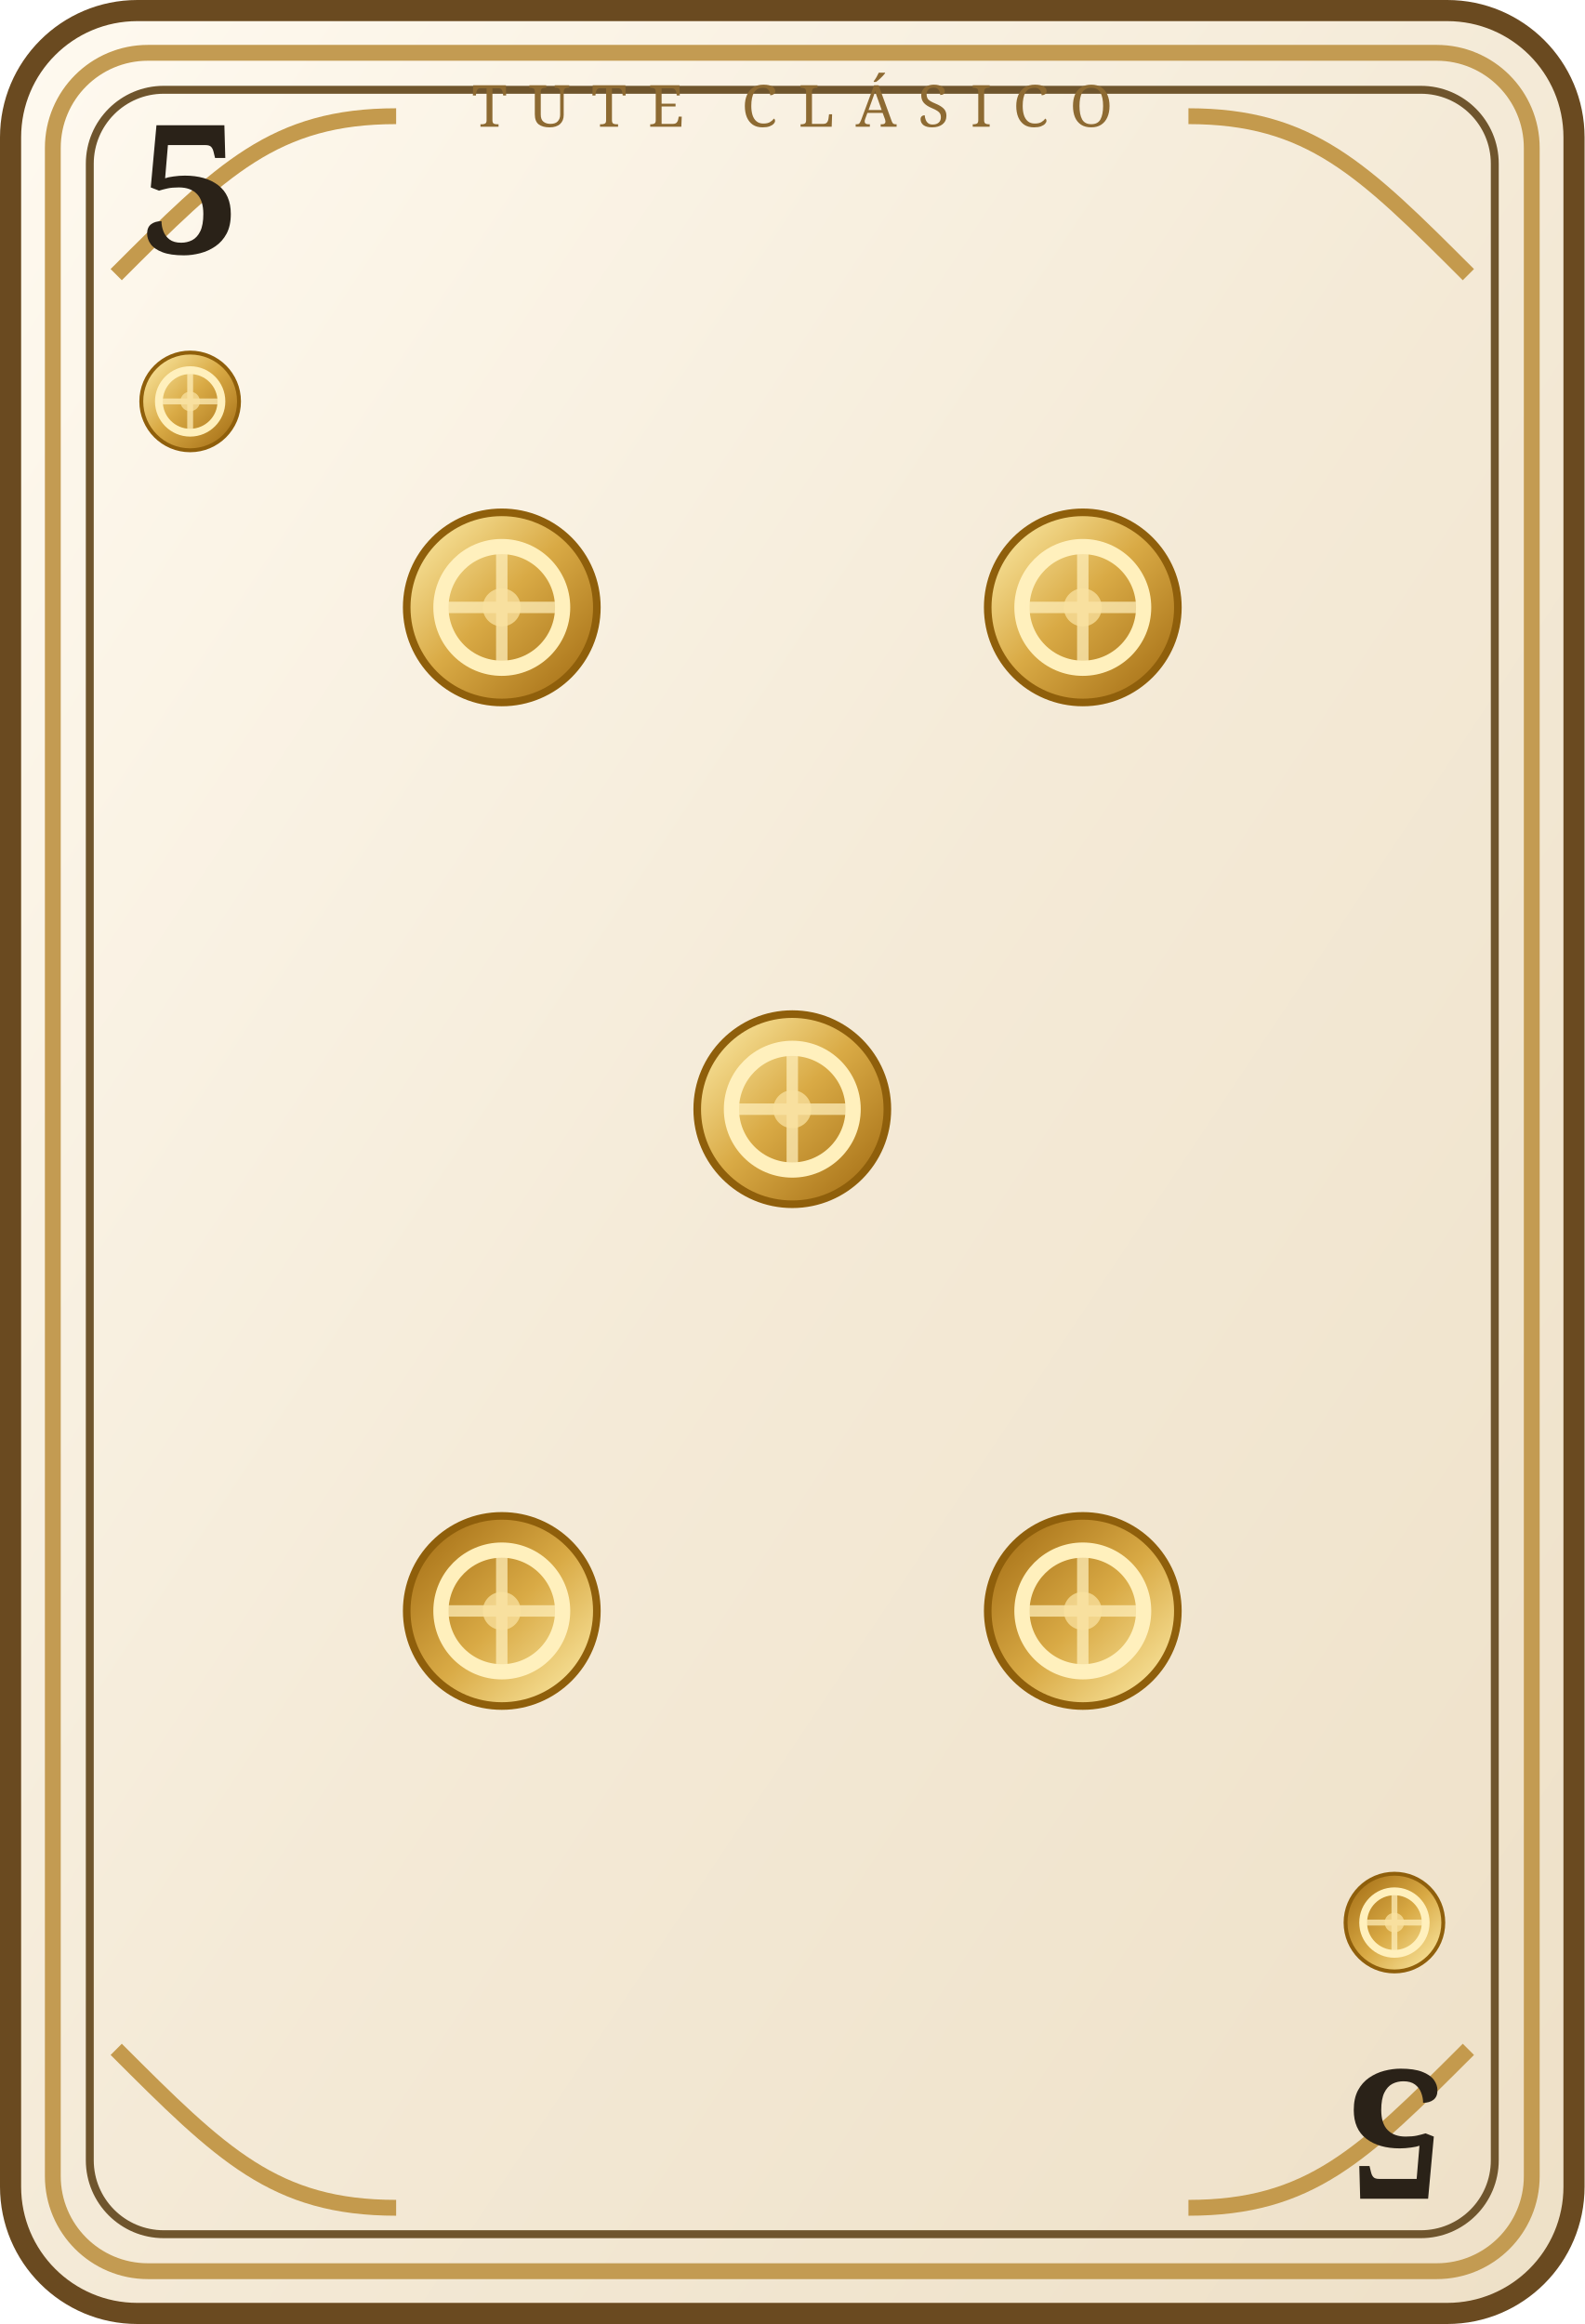
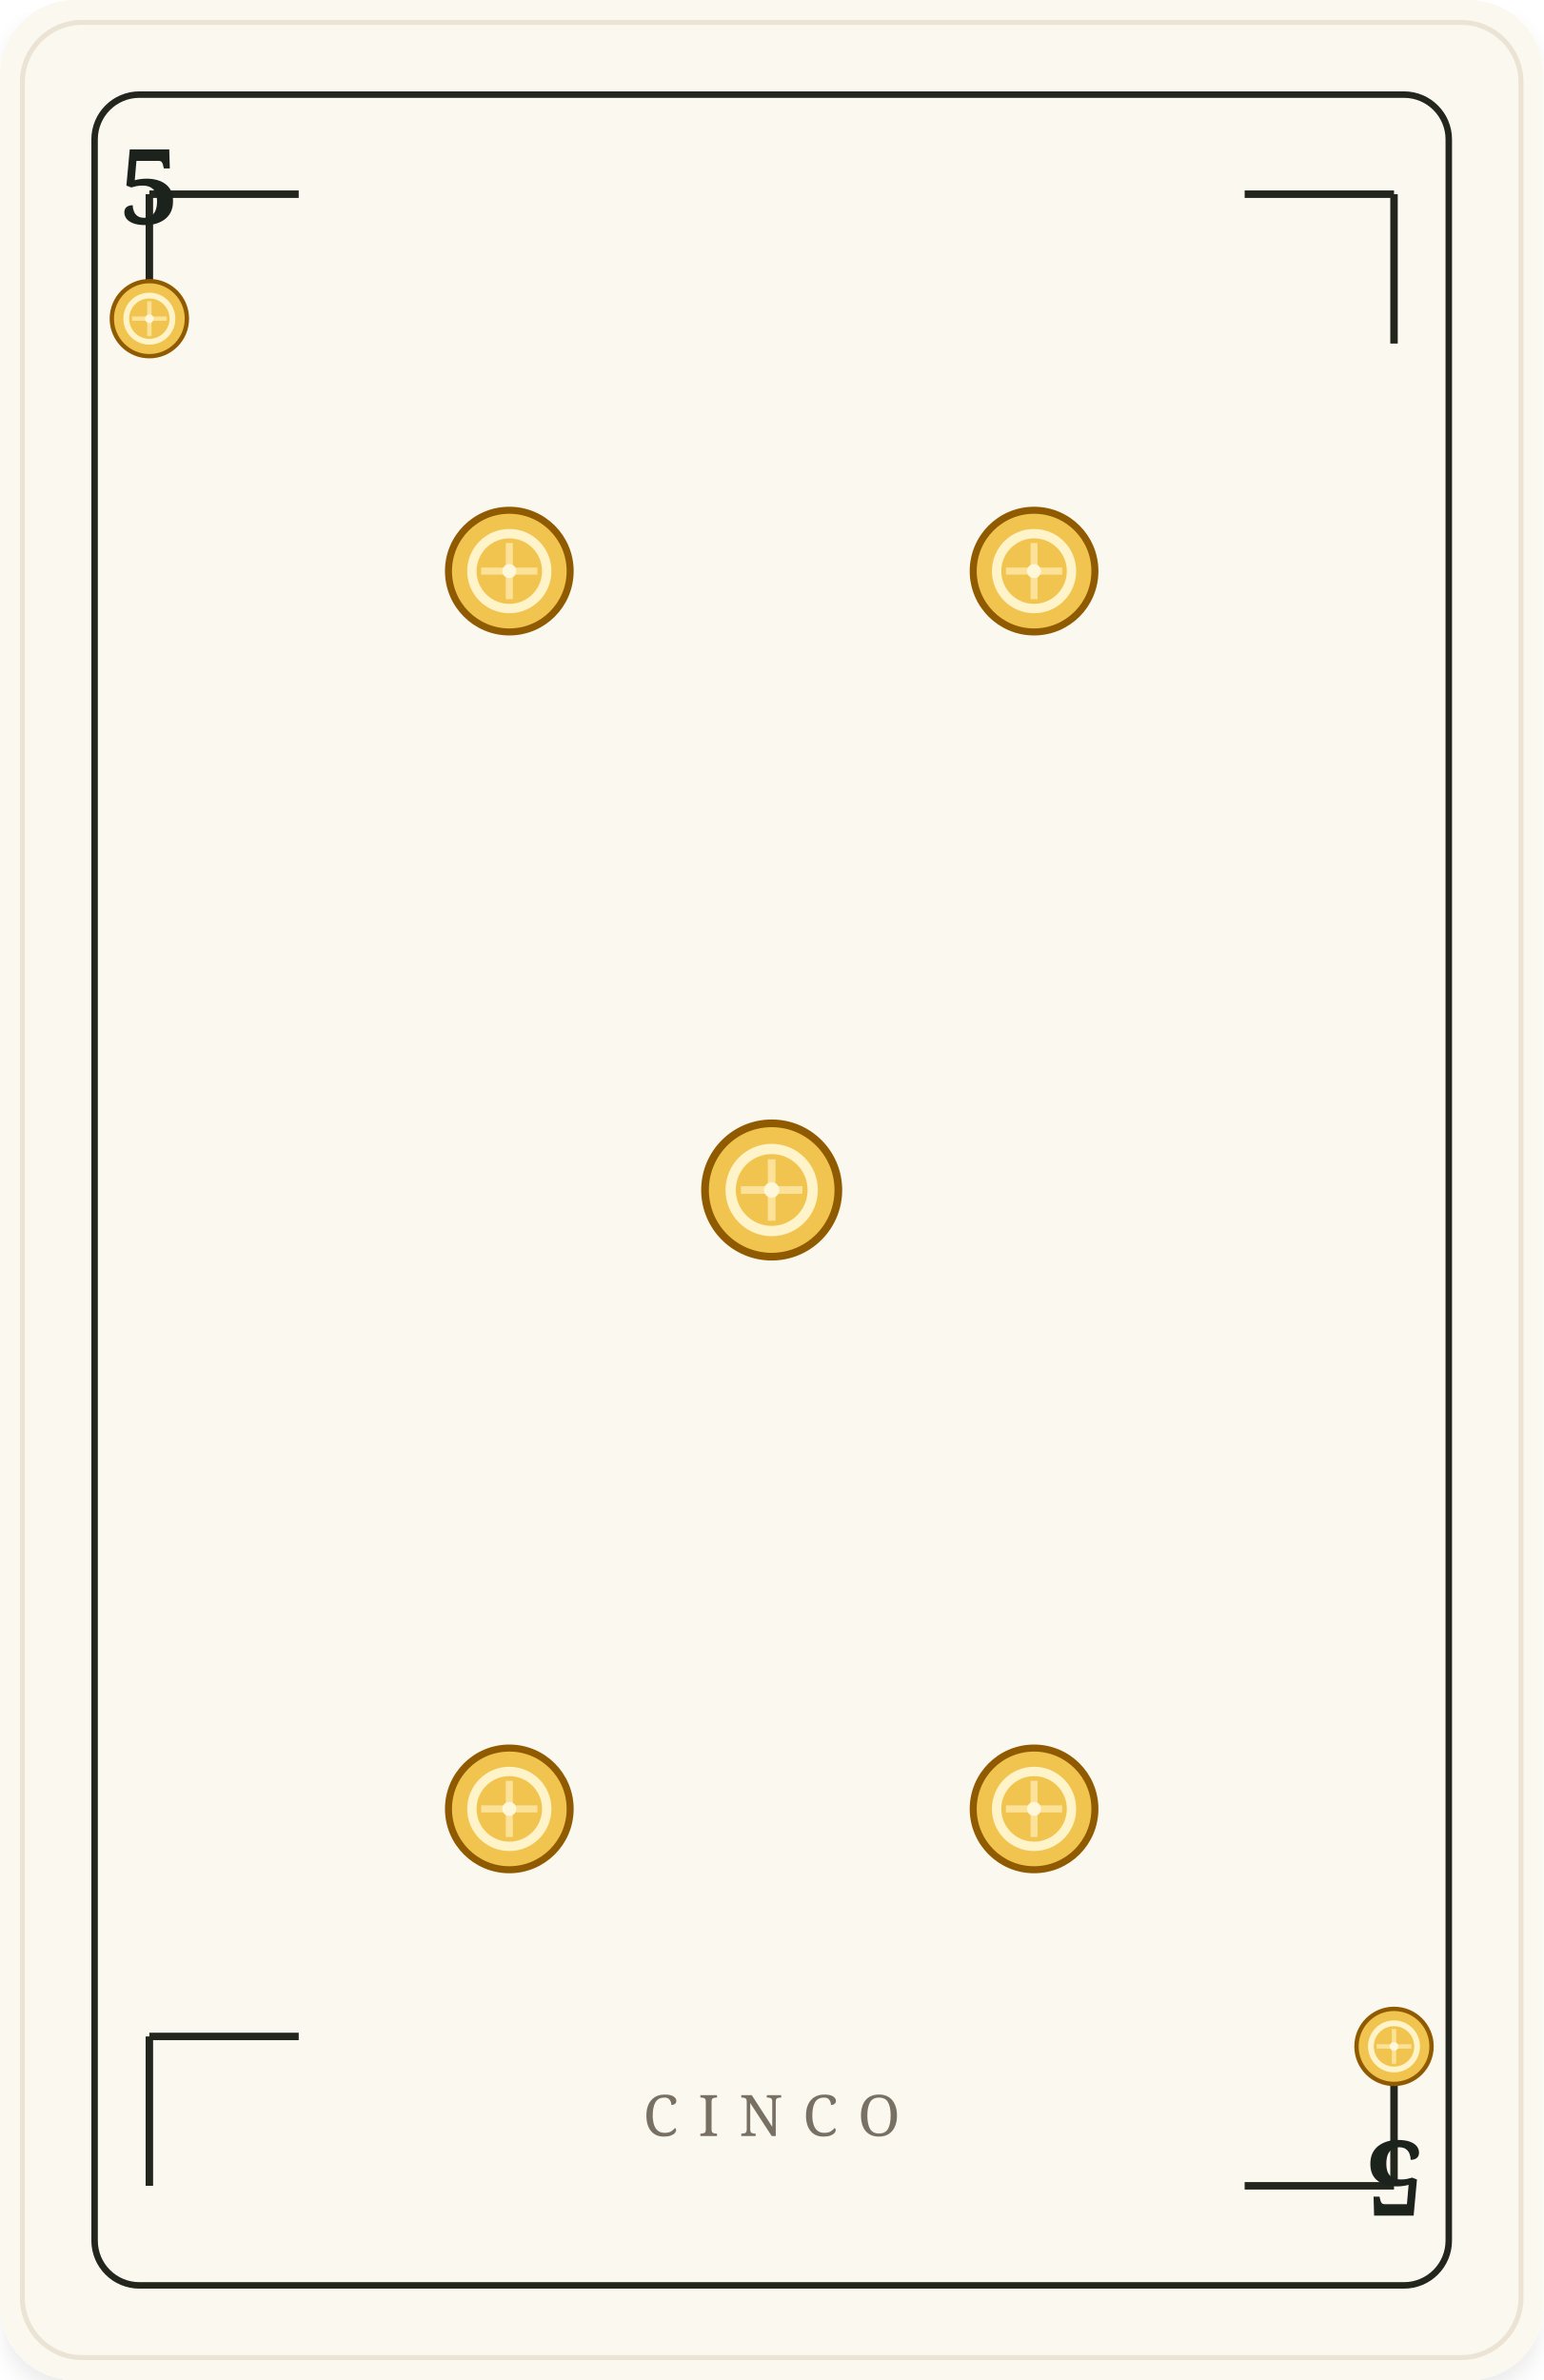
- <svg xmlns="http://www.w3.org/2000/svg" width="300" height="440" viewBox="0 0 300 440">
+ <svg xmlns="http://www.w3.org/2000/svg" width="620" height="956" viewBox="0 0 620 956">
  <defs>
-     <linearGradient id="paper" x1="0" y1="0" x2="1" y2="1">
-       <stop offset="0" stop-color="#fffaf0" />
-       <stop offset=".5" stop-color="#f4ead7" />
-       <stop offset="1" stop-color="#eee0c7" />
+     <filter id="shadow" x="-20%" y="-20%" width="140%" height="140%">
+       <feDropShadow dx="0" dy="5" stdDeviation="4" flood-opacity=".08" />
+     </filter>
+     <linearGradient id="oroFill" x1="0" x2="1">
+       <stop offset="0" stop-color="#f7db89" />
+       <stop offset="1" stop-color="#d19309" />
    </linearGradient>
-     <linearGradient id="gold" x1="0" y1="0" x2="1" y2="1">
-       <stop offset="0" stop-color="#fff0ae" />
-       <stop offset=".48" stop-color="#d9aa45" />
-       <stop offset="1" stop-color="#9f6810" />
-     </linearGradient>
-     <linearGradient id="cloth" x1="0" y1="0" x2="1" y2="1">
-       <stop offset="0" stop-color="#fff" />
-       <stop offset="1" stop-color="#000" />
-     </linearGradient>
-     <filter id="grain">
-       <feTurbulence type="fractalNoise" baseFrequency=".8" numOctaves="2" seed="4" />
-       <feColorMatrix values="1 0 0 0 0 0 1 0 0 0 0 0 1 0 0 0 0 0 .035 0" />
-     </filter>
-     <filter id="shadow">
-       <feDropShadow dx="0" dy="3" stdDeviation="2" flood-opacity=".2" />
-     </filter>
  </defs>
-   <rect x="2" y="2" width="296" height="436" rx="24" fill="url(#paper)" stroke="#6a4a20" stroke-width="4" />
-   <rect x="10" y="10" width="280" height="420" rx="18" fill="none" stroke="#c39b52" stroke-width="3" />
-   <rect x="17" y="17" width="266" height="406" rx="14" fill="none" stroke="#6f552d" stroke-width="1.5" />
-   <path d="M22 52C42 32 52 22 75 22M225 22c23 0 33 10 53 30M22 388c20 20 30 30 53 30M225 418c23 0 33-10 53-30" fill="none" stroke="#c49a4d" stroke-width="3" />
-   <g>
-     <g transform="translate(95 115) rotate(0) scale(0.72)" opacity="1">
-       <circle r="25" fill="url(#gold)" stroke="#8f5f0b" stroke-width="2" />
-       <circle r="16" fill="none" stroke="#fff0bd" stroke-width="4" />
-       <path d="M-15 0h30M0-15v30" stroke="#fff0bd" stroke-width="3" opacity=".72" />
-       <circle r="5" fill="#f9e2a0" opacity=".75" />
+   <g filter="url(#shadow)">
+     <rect width="620" height="956" rx="30" fill="#fbf8f0" />
+     <rect x="9" y="9" width="602" height="938" rx="24" fill="none" stroke="#ebe3d4" stroke-width="2" />
+     <rect x="38" y="38" width="544" height="880" rx="18" fill="none" stroke="#23251f" stroke-width="2.6" />
+     <path d="M60 78H120M60 78V138" stroke="#23251f" stroke-width="3" />
+     <path d="M500 78H560M560 78V138" stroke="#23251f" stroke-width="3" />
+     <path d="M60 818H120M60 818V878" stroke="#23251f" stroke-width="3" />
+     <path d="M500 878H560M560 818V878" stroke="#23251f" stroke-width="3" />
+     <g transform="translate(60 90)">
+       <text x="0" y="0" text-anchor="middle" font-family="Georgia,serif" font-size="42" font-weight="700" fill="#1d211b">5</text>
+       <g transform="translate(0 38) scale(.58)">
+         <ellipse cx="0" cy="0" rx="26" ry="26" fill="#f1c44f" stroke="#8f5a00" stroke-width="3" />
+         <ellipse cx="0" cy="0" rx="16" ry="16" fill="none" stroke="#fff4c9" stroke-width="4" />
+         <path d="M-12 0H12M0-12V12" stroke="#fff0b6" stroke-width="3" opacity=".7" />
+         <circle cx="0" cy="0" r="3" fill="#fff7d9" />
+       </g>
    </g>
-     <g transform="translate(205 115) rotate(0) scale(0.72)" opacity="1">
-       <circle r="25" fill="url(#gold)" stroke="#8f5f0b" stroke-width="2" />
-       <circle r="16" fill="none" stroke="#fff0bd" stroke-width="4" />
-       <path d="M-15 0h30M0-15v30" stroke="#fff0bd" stroke-width="3" opacity=".72" />
-       <circle r="5" fill="#f9e2a0" opacity=".75" />
+     <g transform="translate(560 860) rotate(180 0 0)">
+       <text x="0" y="0" text-anchor="middle" font-family="Georgia,serif" font-size="42" font-weight="700" fill="#1d211b">5</text>
+       <g transform="translate(0 38) scale(.58)">
+         <ellipse cx="0" cy="0" rx="26" ry="26" fill="#f1c44f" stroke="#8f5a00" stroke-width="3" />
+         <ellipse cx="0" cy="0" rx="16" ry="16" fill="none" stroke="#fff4c9" stroke-width="4" />
+         <path d="M-12 0H12M0-12V12" stroke="#fff0b6" stroke-width="3" opacity=".7" />
+         <circle cx="0" cy="0" r="3" fill="#fff7d9" />
+       </g>
    </g>
-     <g transform="translate(150 210) rotate(0) scale(0.72)" opacity="1">
-       <circle r="25" fill="url(#gold)" stroke="#8f5f0b" stroke-width="2" />
-       <circle r="16" fill="none" stroke="#fff0bd" stroke-width="4" />
-       <path d="M-15 0h30M0-15v30" stroke="#fff0bd" stroke-width="3" opacity=".72" />
-       <circle r="5" fill="#f9e2a0" opacity=".75" />
+     <g transform="translate(204.6 229.4) scale(0.94) rotate(0)">
+       <ellipse cx="0" cy="0" rx="26" ry="26" fill="#f1c44f" stroke="#8f5a00" stroke-width="3" />
+       <ellipse cx="0" cy="0" rx="16" ry="16" fill="none" stroke="#fff4c9" stroke-width="4" />
+       <path d="M-12 0H12M0-12V12" stroke="#fff0b6" stroke-width="3" opacity=".7" />
+       <circle cx="0" cy="0" r="3" fill="#fff7d9" />
    </g>
-     <g transform="translate(95 305) rotate(180) scale(0.72)" opacity="1">
-       <circle r="25" fill="url(#gold)" stroke="#8f5f0b" stroke-width="2" />
-       <circle r="16" fill="none" stroke="#fff0bd" stroke-width="4" />
-       <path d="M-15 0h30M0-15v30" stroke="#fff0bd" stroke-width="3" opacity=".72" />
-       <circle r="5" fill="#f9e2a0" opacity=".75" />
+     <g transform="translate(415.4 229.4) scale(0.94) rotate(0)">
+       <ellipse cx="0" cy="0" rx="26" ry="26" fill="#f1c44f" stroke="#8f5a00" stroke-width="3" />
+       <ellipse cx="0" cy="0" rx="16" ry="16" fill="none" stroke="#fff4c9" stroke-width="4" />
+       <path d="M-12 0H12M0-12V12" stroke="#fff0b6" stroke-width="3" opacity=".7" />
+       <circle cx="0" cy="0" r="3" fill="#fff7d9" />
    </g>
-     <g transform="translate(205 305) rotate(180) scale(0.72)" opacity="1">
-       <circle r="25" fill="url(#gold)" stroke="#8f5f0b" stroke-width="2" />
-       <circle r="16" fill="none" stroke="#fff0bd" stroke-width="4" />
-       <path d="M-15 0h30M0-15v30" stroke="#fff0bd" stroke-width="3" opacity=".72" />
-       <circle r="5" fill="#f9e2a0" opacity=".75" />
+     <g transform="translate(310.0 478.0) scale(1.03) rotate(0)">
+       <ellipse cx="0" cy="0" rx="26" ry="26" fill="#f1c44f" stroke="#8f5a00" stroke-width="3" />
+       <ellipse cx="0" cy="0" rx="16" ry="16" fill="none" stroke="#fff4c9" stroke-width="4" />
+       <path d="M-12 0H12M0-12V12" stroke="#fff0b6" stroke-width="3" opacity=".7" />
+       <circle cx="0" cy="0" r="3" fill="#fff7d9" />
    </g>
+     <g transform="translate(204.6 726.6) scale(0.94) rotate(180)">
+       <ellipse cx="0" cy="0" rx="26" ry="26" fill="#f1c44f" stroke="#8f5a00" stroke-width="3" />
+       <ellipse cx="0" cy="0" rx="16" ry="16" fill="none" stroke="#fff4c9" stroke-width="4" />
+       <path d="M-12 0H12M0-12V12" stroke="#fff0b6" stroke-width="3" opacity=".7" />
+       <circle cx="0" cy="0" r="3" fill="#fff7d9" />
+     </g>
+     <g transform="translate(415.4 726.6) scale(0.94) rotate(180)">
+       <ellipse cx="0" cy="0" rx="26" ry="26" fill="#f1c44f" stroke="#8f5a00" stroke-width="3" />
+       <ellipse cx="0" cy="0" rx="16" ry="16" fill="none" stroke="#fff4c9" stroke-width="4" />
+       <path d="M-12 0H12M0-12V12" stroke="#fff0b6" stroke-width="3" opacity=".7" />
+       <circle cx="0" cy="0" r="3" fill="#fff7d9" />
+     </g>
+     <text x="310" y="858" text-anchor="middle" font-family="Georgia,serif" font-size="23" letter-spacing="8" fill="#5a5246" opacity=".82">CINCO</text>
  </g>
-   <g transform="translate(36 48) rotate(0)">
-     <text x="0" y="0" text-anchor="middle" font-family="Georgia,serif" font-size="34" font-weight="700" fill="#2a2218">5</text>
-     <g transform="translate(0 28) rotate(0) scale(0.37)" opacity="1">
-       <circle r="25" fill="url(#gold)" stroke="#8f5f0b" stroke-width="2" />
-       <circle r="16" fill="none" stroke="#fff0bd" stroke-width="4" />
-       <path d="M-15 0h30M0-15v30" stroke="#fff0bd" stroke-width="3" opacity=".72" />
-       <circle r="5" fill="#f9e2a0" opacity=".75" />
-     </g>
-   </g>
-   <g transform="translate(264 392) rotate(180)">
-     <text x="0" y="0" text-anchor="middle" font-family="Georgia,serif" font-size="34" font-weight="700" fill="#2a2218">5</text>
-     <g transform="translate(0 28) rotate(0) scale(0.37)" opacity="1">
-       <circle r="25" fill="url(#gold)" stroke="#8f5f0b" stroke-width="2" />
-       <circle r="16" fill="none" stroke="#fff0bd" stroke-width="4" />
-       <path d="M-15 0h30M0-15v30" stroke="#fff0bd" stroke-width="3" opacity=".72" />
-       <circle r="5" fill="#f9e2a0" opacity=".75" />
-     </g>
-   </g>
-   <text x="150" y="24" text-anchor="middle" font-family="Georgia,serif" font-size="11" letter-spacing="4" fill="#8d6a32">TUTE CLÁSICO</text>
</svg>
